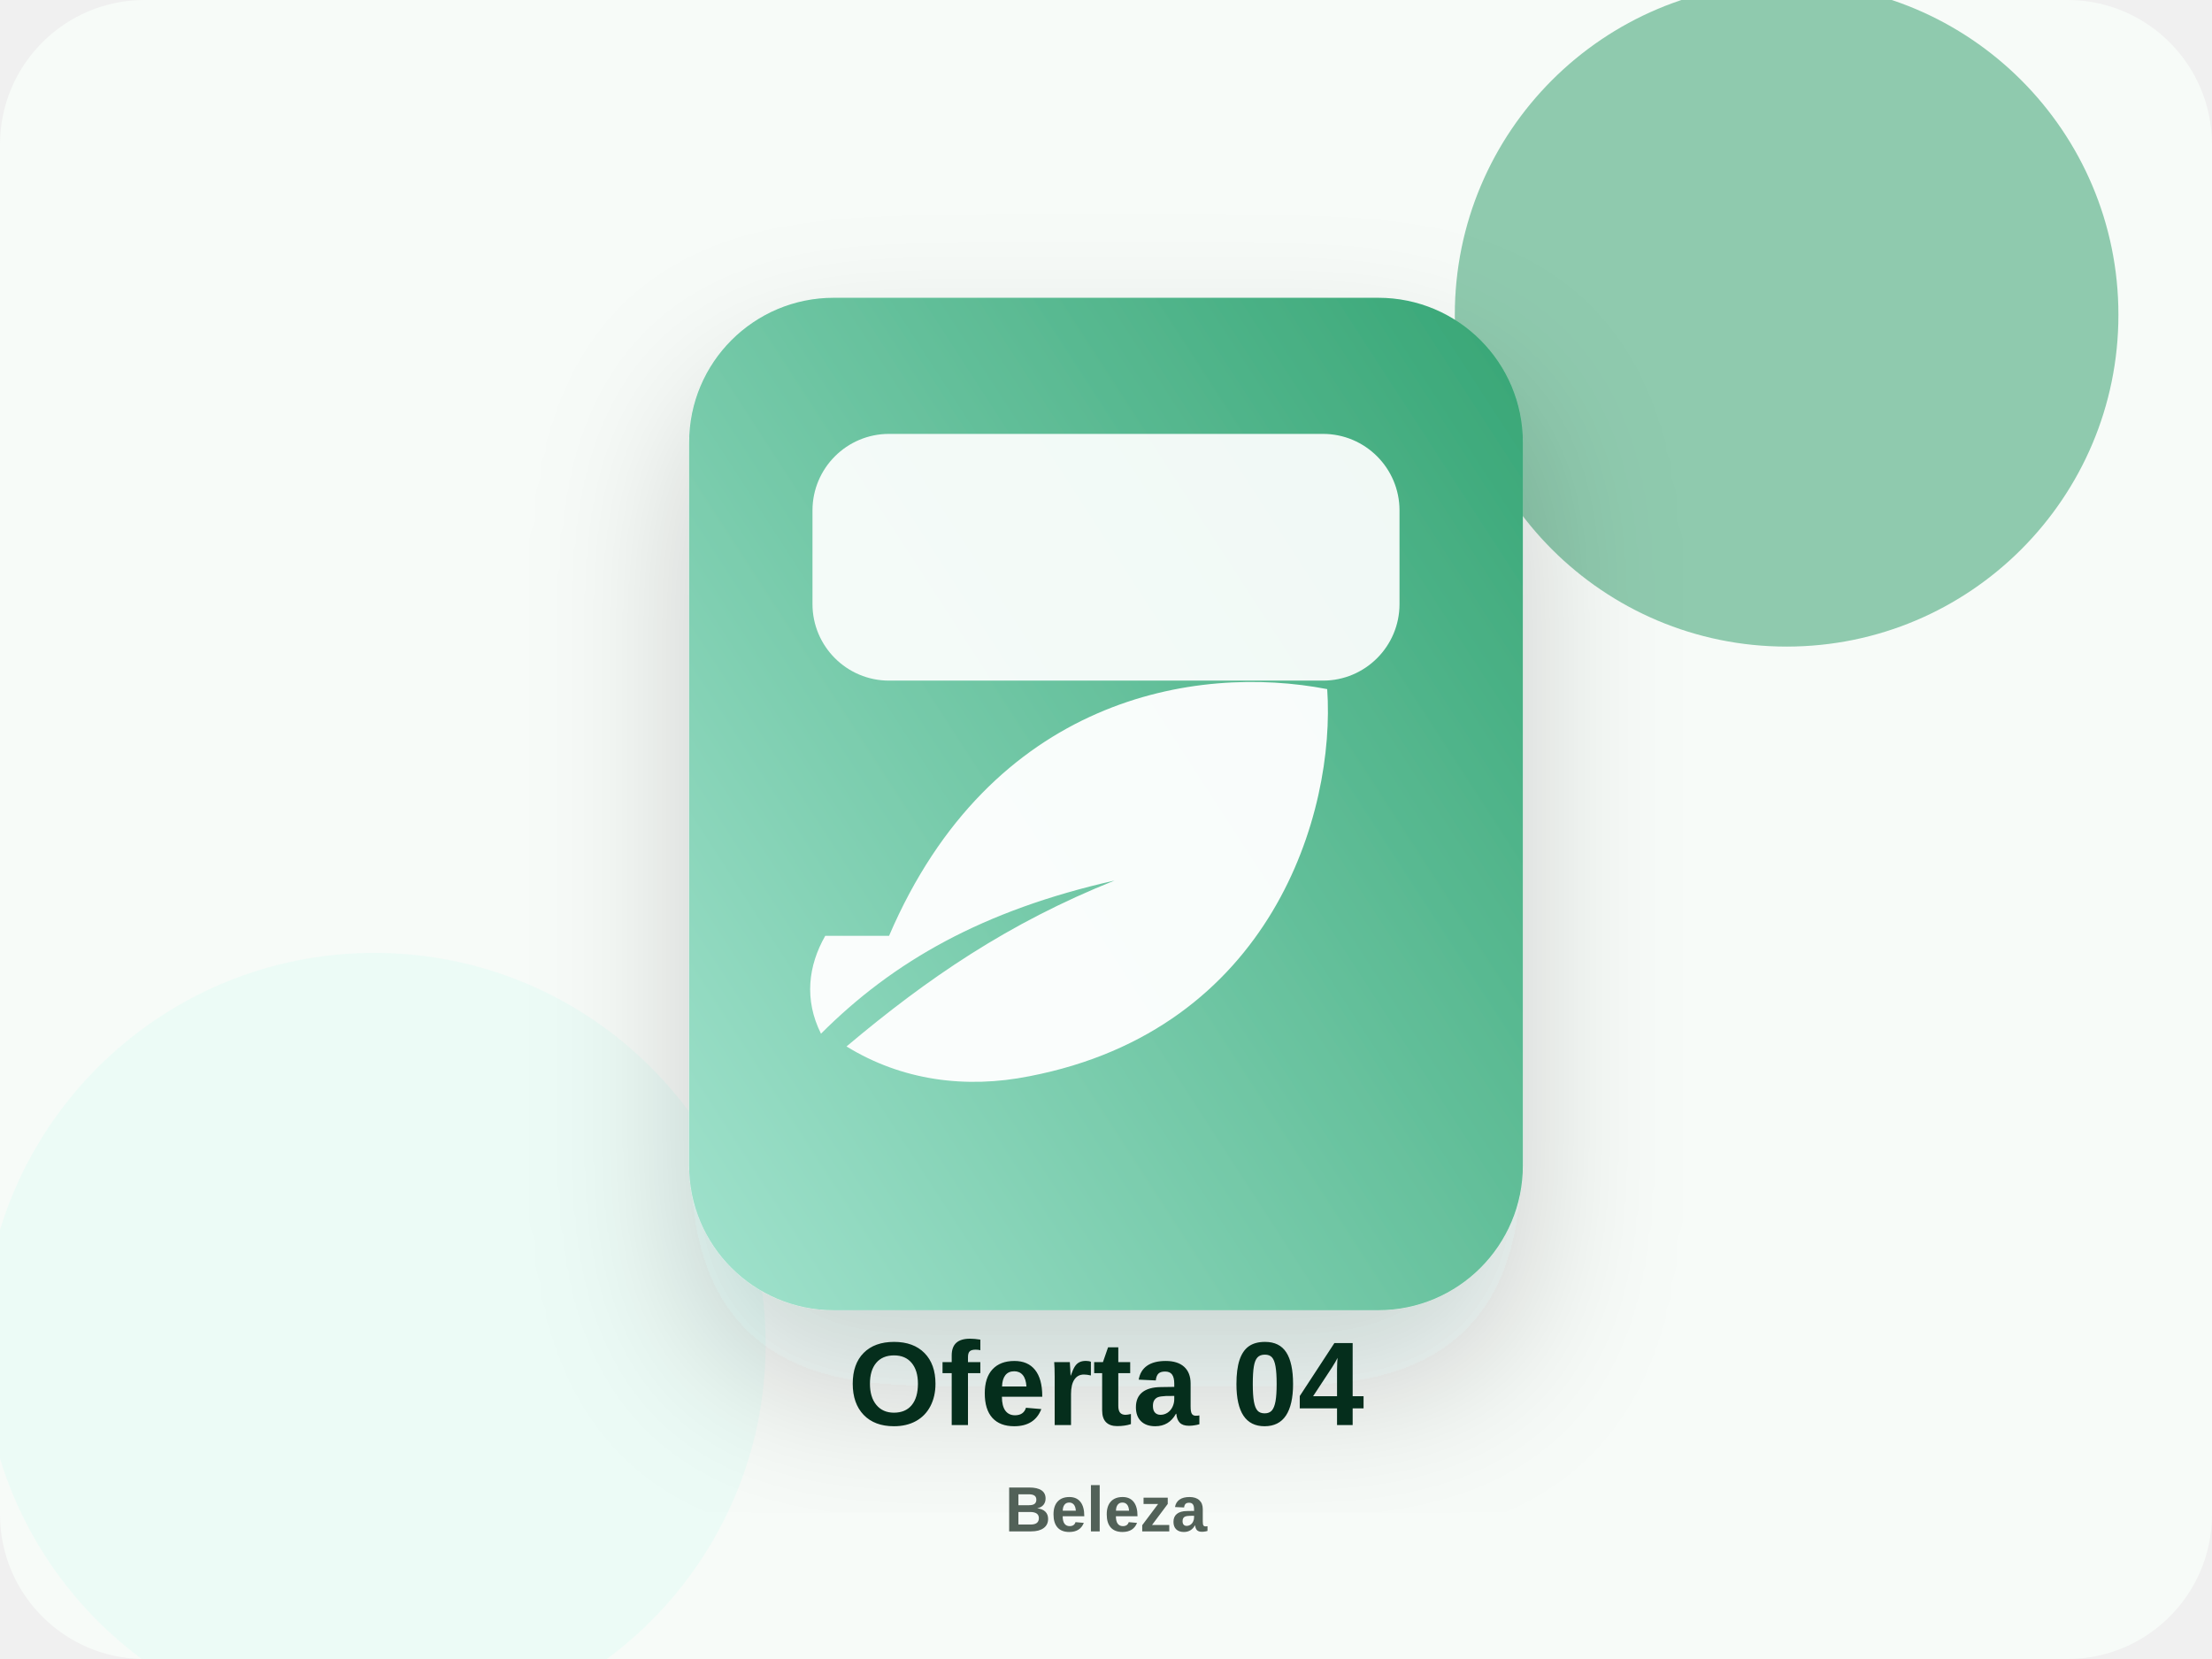
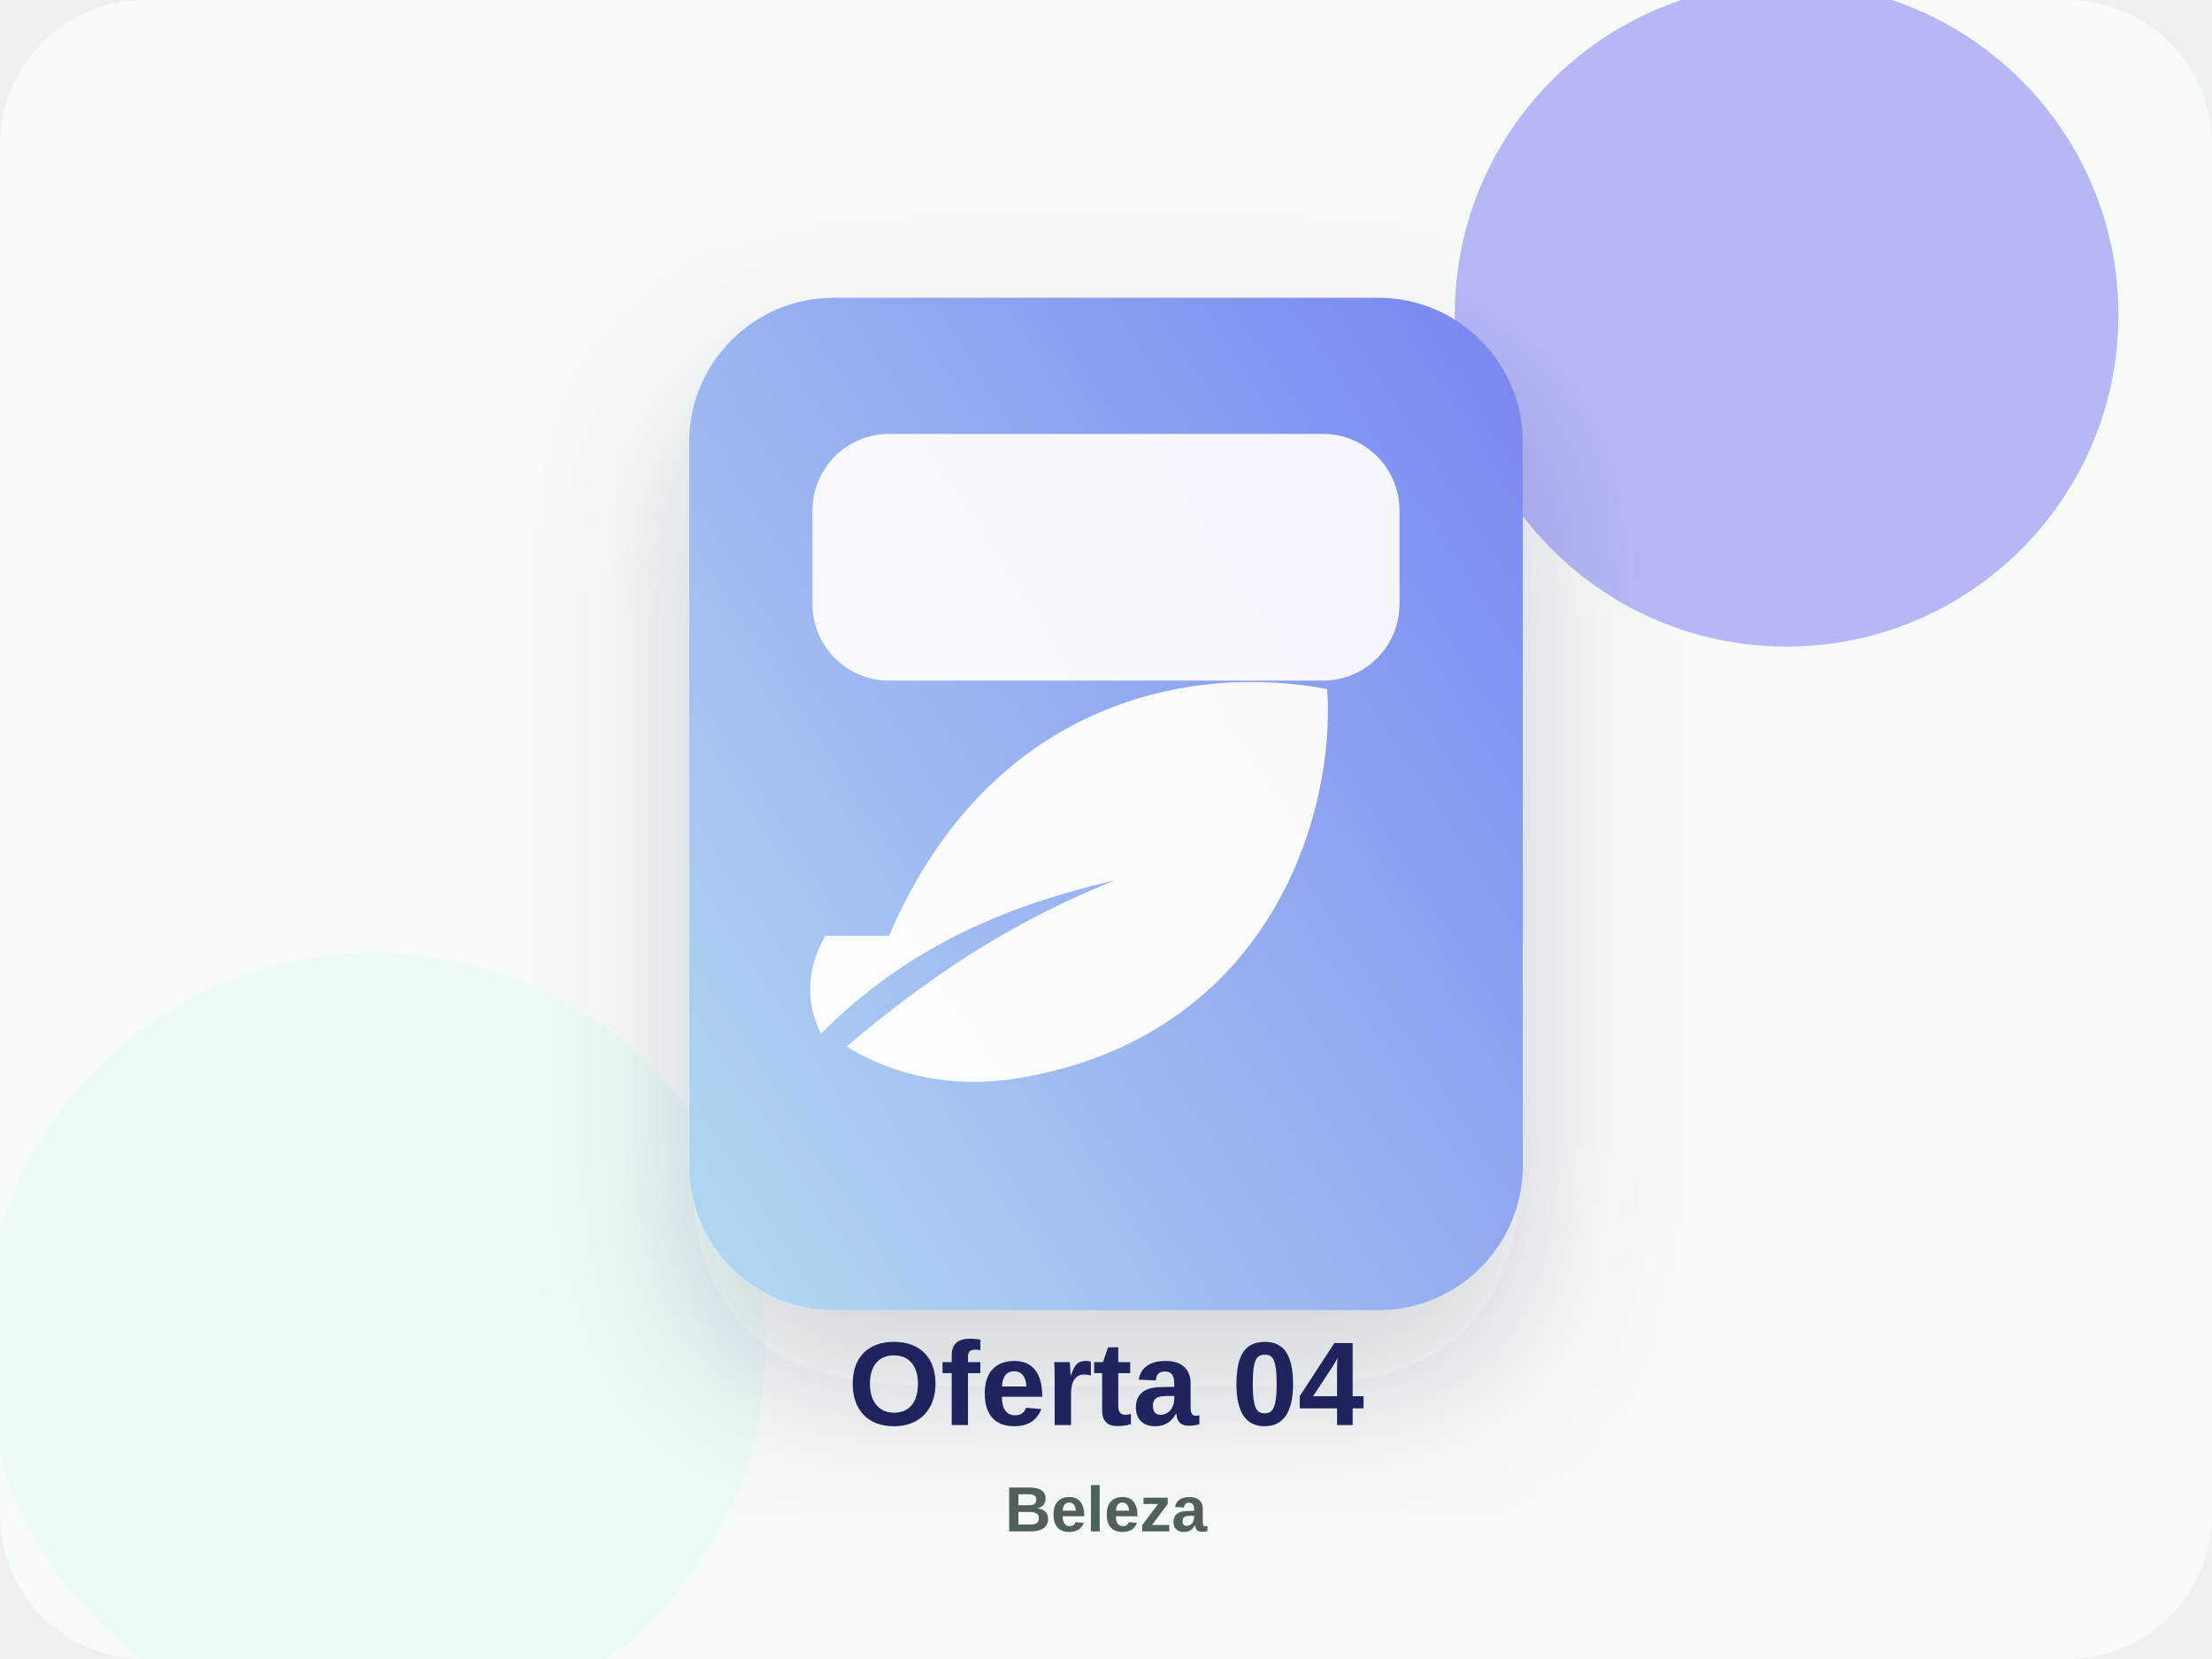
<svg xmlns="http://www.w3.org/2000/svg" viewBox="0 0 520 390" role="img" aria-label="Oferta 04">
  <defs>
    <linearGradient id="p" x1="42" y1="334" x2="474" y2="54" gradientUnits="userSpaceOnUse">
      <stop stop-color="#ccfbf1" />
-       <stop offset="1" stop-color="#0f8f54" />
+       <stop offset="1" stop-color="#6366f1" />
    </linearGradient>
    <filter id="d" x="-20%" y="-20%" width="140%" height="140%">
-       <feDropShadow dx="0" dy="18" stdDeviation="18" flood-color="#052e1c" flood-opacity=".18" />
+       <feDropShadow dx="0" dy="18" stdDeviation="18" flood-color="#1f245c" flood-opacity=".18" />
    </filter>
  </defs>
  <rect width="520" height="390" rx="34" fill="#f7fbf8" />
-   <circle cx="420" cy="74" r="78" fill="#0f8f54" opacity=".45" />
+   <circle cx="420" cy="74" r="78" fill="#6366f1" opacity=".45" />
  <circle cx="88" cy="316" r="92" fill="#ccfbf1" opacity=".25" />
  <g filter="url(#d)">
    <rect x="162" y="70" width="196" height="238" rx="34" fill="url(#p)" />
    <rect x="191" y="102" width="138" height="58" rx="18" fill="#fff" opacity=".92" />
    <path d="M209 220c24-56 72-64 103-58 2 29-13 80-70 91-15 3-30 1-43-7 19-16 38-29 63-39-31 7-52 19-69 36-4-8-3-16 1-23Z" fill="#fff" opacity=".96" />
  </g>
-   <text x="260" y="335" text-anchor="middle" fill="#052e1c" font-family="Arial, sans-serif" font-size="28" font-weight="800">Oferta 04</text>
+   <text x="260" y="335" text-anchor="middle" fill="#1f245c" font-family="Arial, sans-serif" font-size="28" font-weight="800">Oferta 04</text>
  <text x="260" y="360" text-anchor="middle" fill="#526158" font-family="Arial, sans-serif" font-size="15" font-weight="700">Beleza</text>
</svg>
